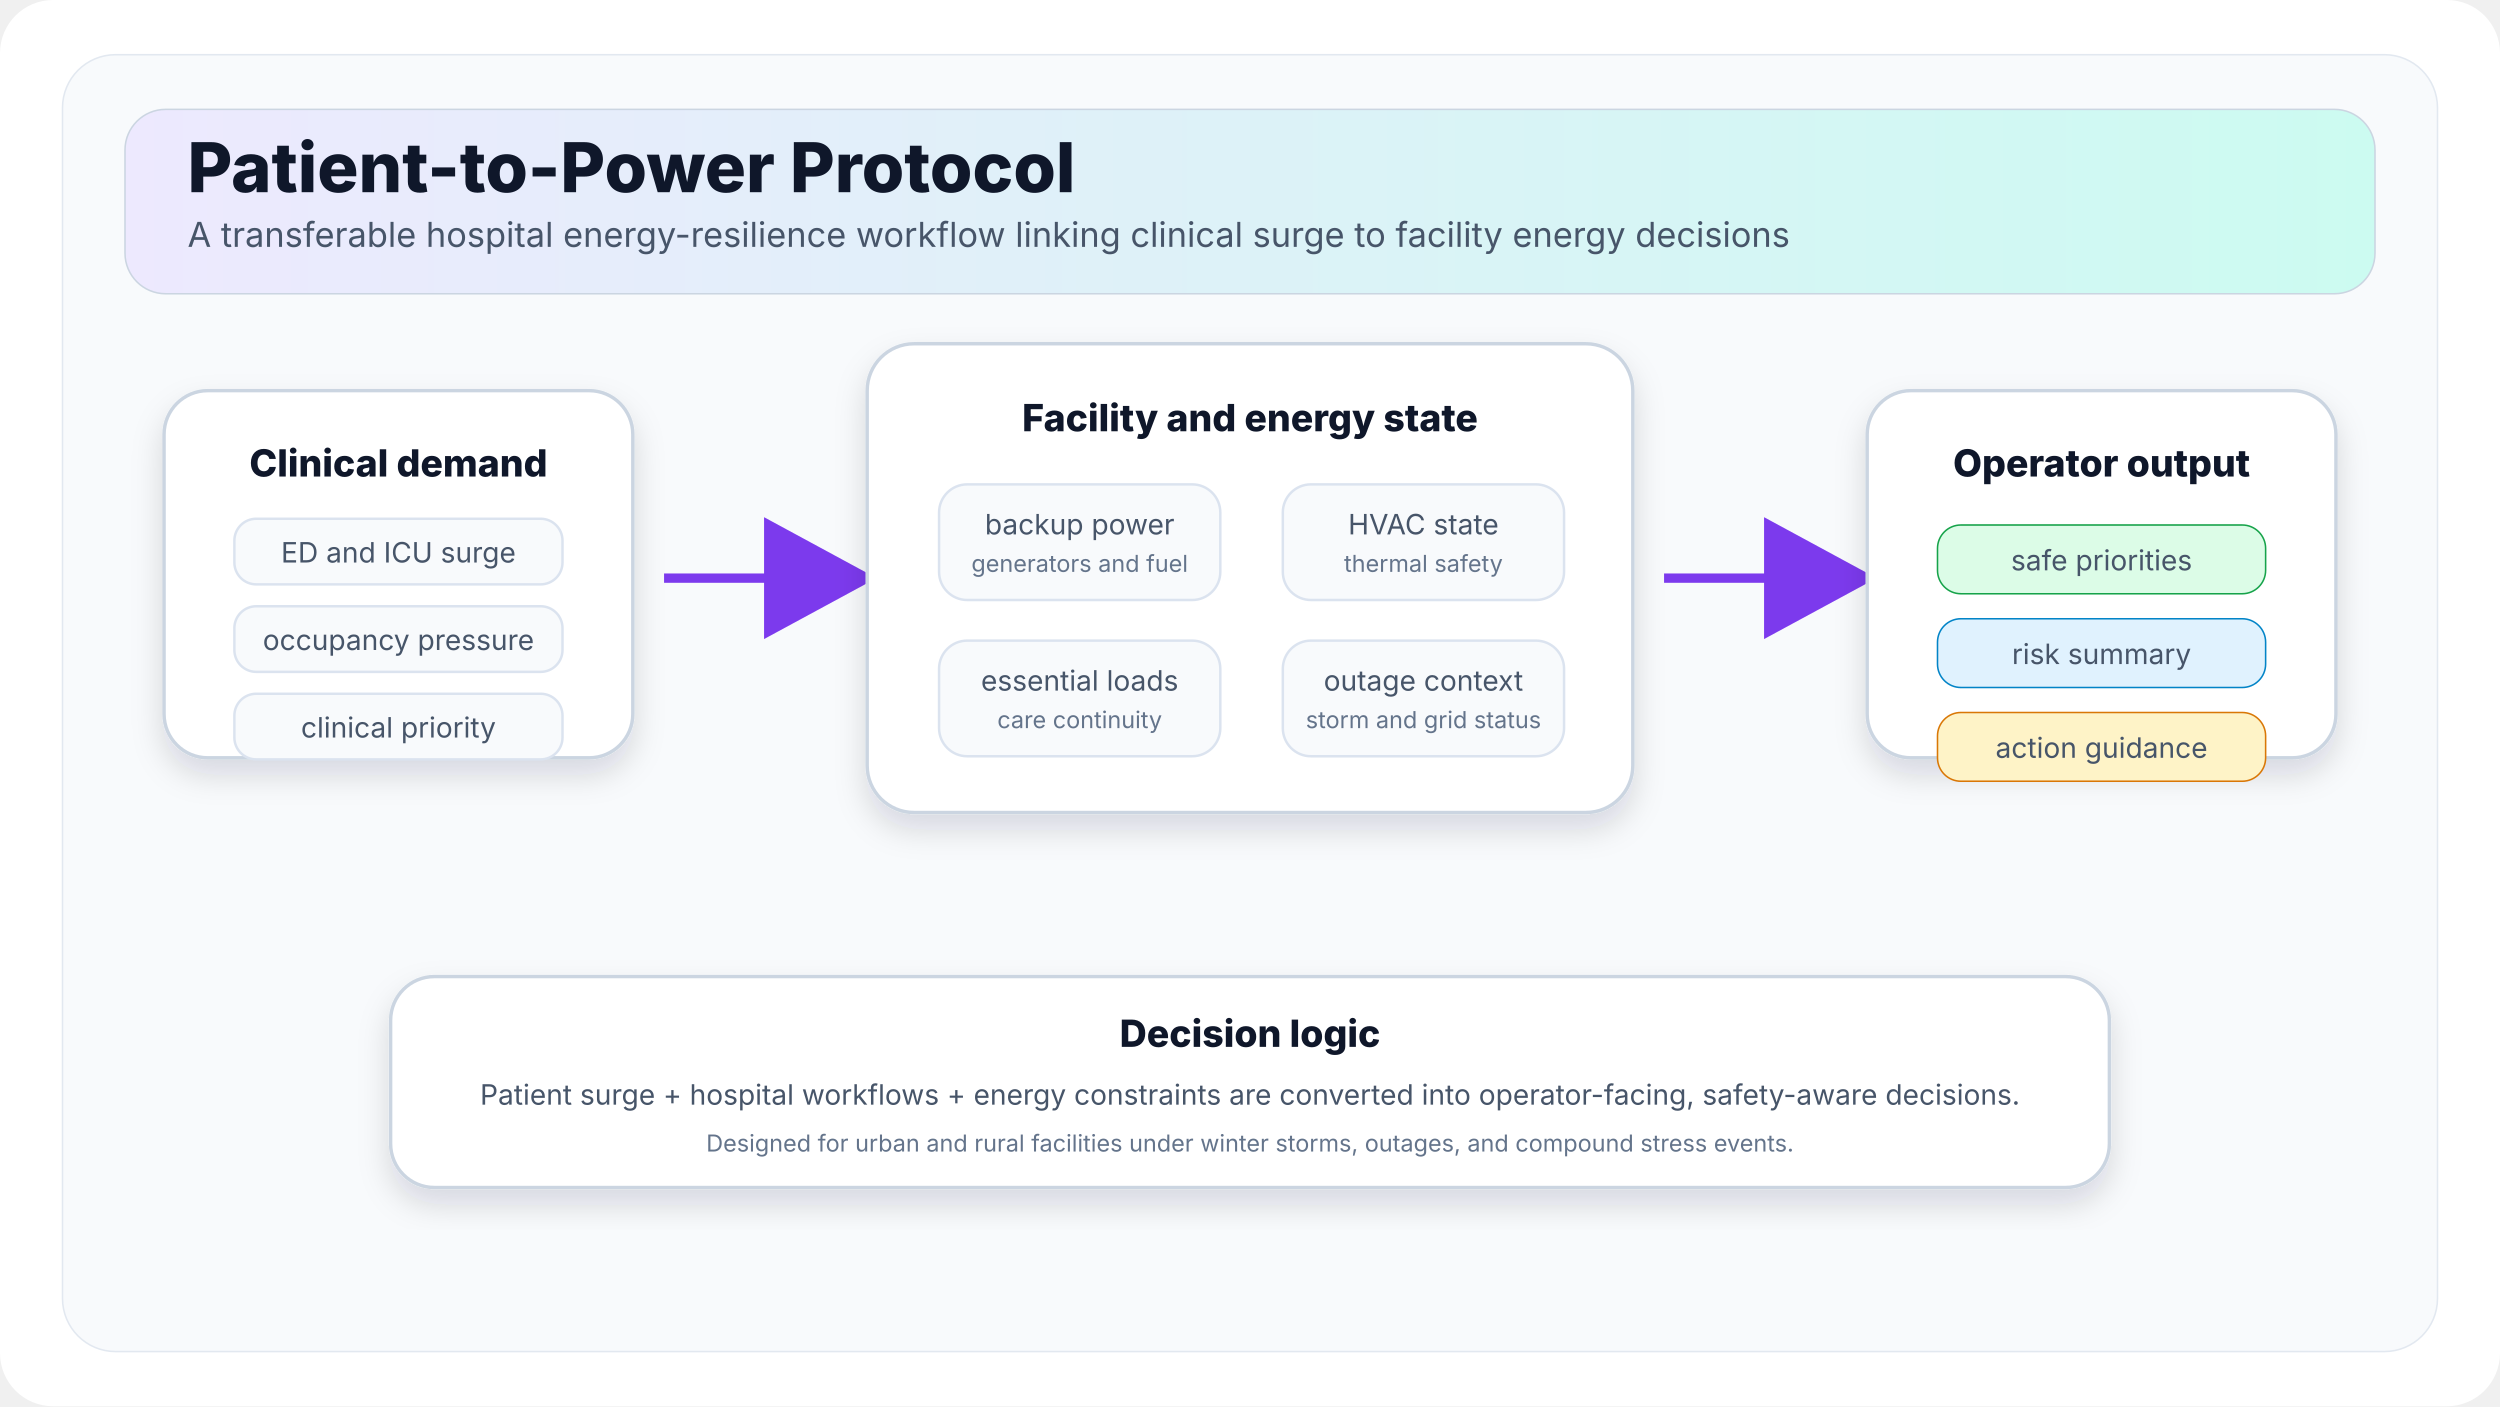
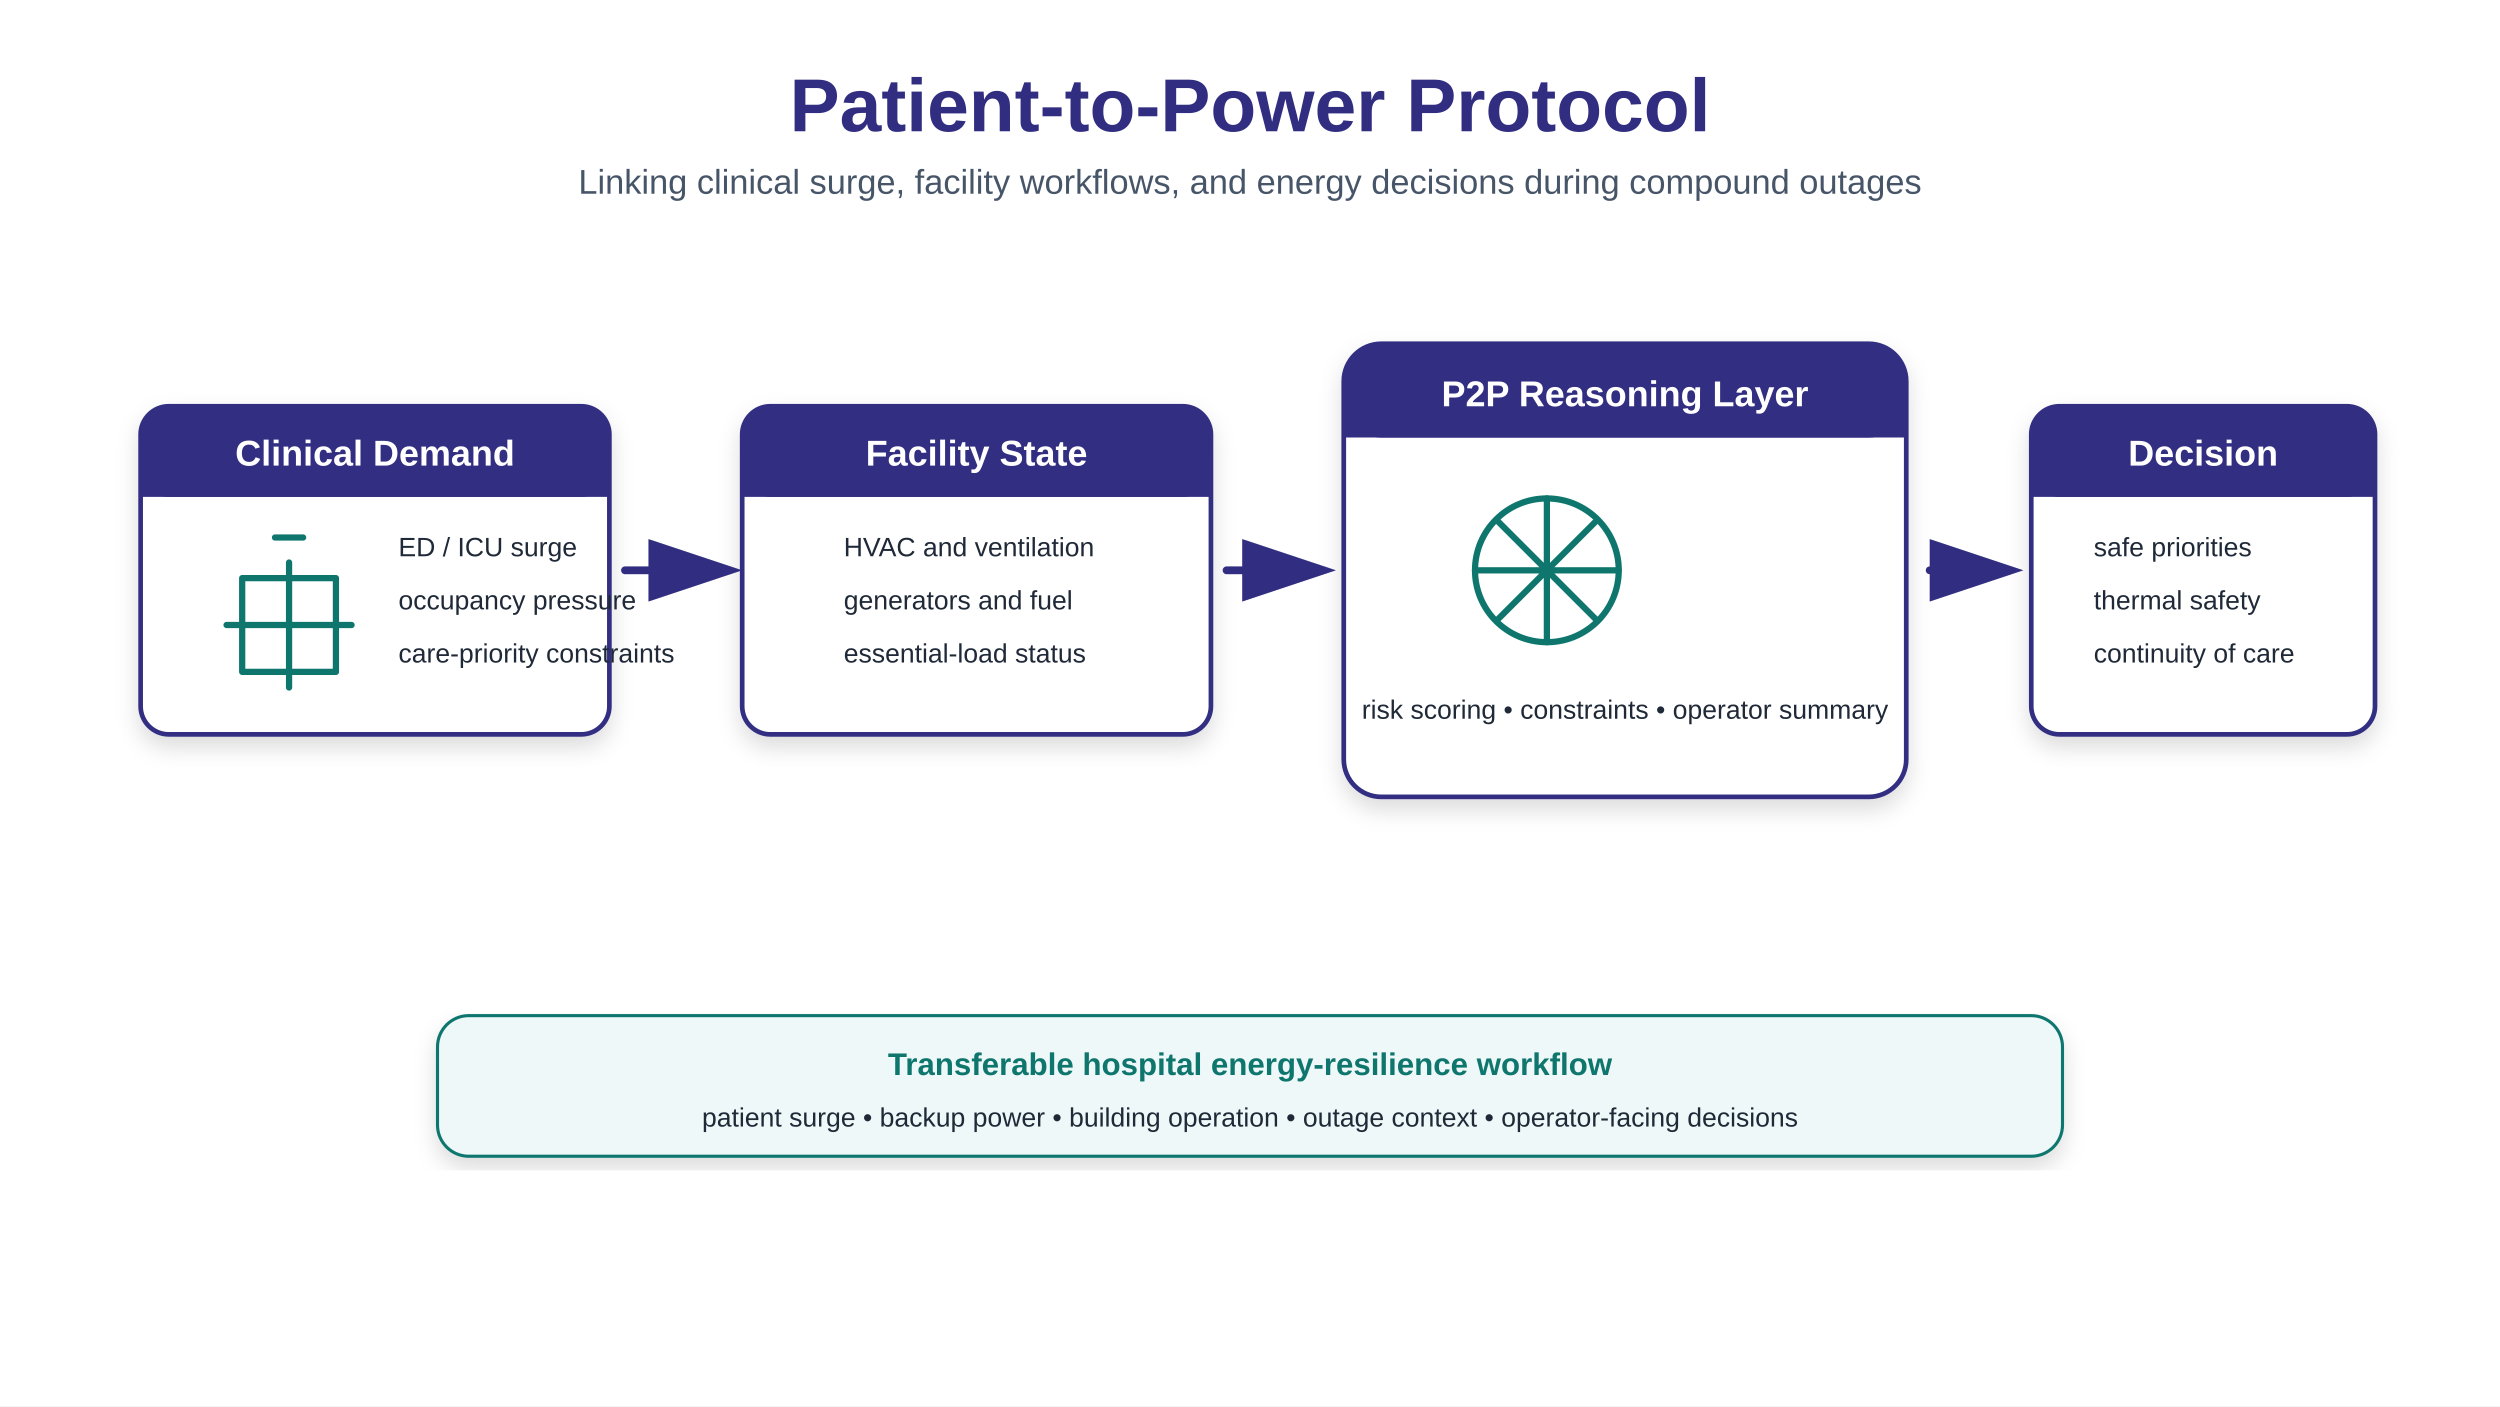
<svg xmlns="http://www.w3.org/2000/svg" width="1600" height="900" viewBox="0 0 1600 900">
  <defs>
-     <style>
-       .title{font-family:Inter,Arial,sans-serif;font-size:44px;font-weight:800;fill:#0f172a}
-       .subtitle{font-family:Inter,Arial,sans-serif;font-size:22px;fill:#475569}
-       .label{font-family:Inter,Arial,sans-serif;font-size:24px;font-weight:800;fill:#0f172a}
-       .small{font-family:Inter,Arial,sans-serif;font-size:18px;fill:#475569}
-       .tiny{font-family:Inter,Arial,sans-serif;font-size:15px;fill:#64748b}
-       .panel{fill:#ffffff;stroke:#cbd5e1;stroke-width:2.2;filter:url(#shadow)}
-       .soft{fill:#f8fafc;stroke:#dbe3ef;stroke-width:1.6}
-     </style>
-     <filter id="shadow" x="-20%" y="-20%" width="140%" height="140%">
-       <feDropShadow dx="0" dy="10" stdDeviation="10" flood-color="#0f172a" flood-opacity="0.14" />
+     <style>.t{font-family:Arial,Helvetica,sans-serif;font-size:48px;font-weight:800;fill:#312e81}.s{font-family:Arial,Helvetica,sans-serif;font-size:22px;fill:#475569}.h{font-family:Arial,Helvetica,sans-serif;font-size:23px;font-weight:800;fill:#fff}.b{font-family:Arial,Helvetica,sans-serif;font-size:17px;fill:#1f2937}.m{font-family:Arial,Helvetica,sans-serif;font-size:20px;font-weight:800;fill:#0f766e}.card{fill:#fff;stroke:#312e81;stroke-width:3}.head{fill:#312e81}.teal{stroke:#0f766e;stroke-width:4;fill:none;stroke-linecap:round;stroke-linejoin:round}.arrow{stroke:#312e81;stroke-width:5;fill:none;stroke-linecap:round;stroke-linejoin:round}</style>
+     <filter id="sh">
+       <feDropShadow dx="0" dy="7" stdDeviation="7" flood-opacity=".14" />
    </filter>
-     <marker id="arrow" markerWidth="15" markerHeight="15" refX="12" refY="7.5" orient="auto">
-       <path d="M1,1 L13,7.5 L1,14 Z" fill="#7c3aed" />
+     <marker id="a" markerWidth="12" markerHeight="8" refX="10" refY="4" orient="auto">
+       <polygon points="0,0 12,4 0,8" fill="#312e81" />
    </marker>
-     <linearGradient id="top" x1="0" y1="0" x2="1" y2="0">
-       <stop offset="0" stop-color="#ede9fe" />
-       <stop offset="1" stop-color="#ccfbf1" />
-     </linearGradient>
  </defs>
-   <rect width="1600" height="900" rx="34" fill="#ffffff" />
-   <rect x="40" y="35" width="1520" height="830" rx="34" fill="#f8fafc" stroke="#e2e8f0" />
-   <rect x="80" y="70" width="1440" height="118" rx="26" fill="url(#top)" stroke="#cbd5e1" />
-   <text x="120" y="123" class="title">Patient-to-Power Protocol</text>
-   <text x="120" y="158" class="subtitle">A transferable hospital energy-resilience workflow linking clinical surge to facility energy decisions</text>
-   <g transform="translate(105,250)">
-     <rect class="panel" x="0" y="0" width="300" height="235" rx="28" />
-     <text x="150" y="55" class="label" text-anchor="middle">Clinical demand</text>
-     <rect class="soft" x="45" y="82" width="210" height="42" rx="14" />
-     <text x="150" y="110" class="small" text-anchor="middle">ED and ICU surge</text>
-     <rect class="soft" x="45" y="138" width="210" height="42" rx="14" />
-     <text x="150" y="166" class="small" text-anchor="middle">occupancy pressure</text>
-     <rect class="soft" x="45" y="194" width="210" height="42" rx="14" />
-     <text x="150" y="222" class="small" text-anchor="middle">clinical priority</text>
+   <rect width="1600" height="900" fill="#fff" />
+   <text x="800" y="84" text-anchor="middle" class="t">Patient-to-Power Protocol</text>
+   <text x="800" y="124" text-anchor="middle" class="s">Linking clinical surge, facility workflows, and energy decisions during compound outages</text>
+   <g filter="url(#sh)">
+     <rect x="90" y="260" width="300" height="210" rx="18" class="card" />
+     <rect x="90" y="260" width="300" height="58" rx="18" class="head" />
+     <rect x="90" y="300" width="300" height="18" class="head" />
  </g>
-   <path d="M425 370 C475 370 505 370 555 370" stroke="#7c3aed" stroke-width="6" fill="none" marker-end="url(#arrow)" />
-   <g transform="translate(555,220)">
-     <rect class="panel" x="0" y="0" width="490" height="300" rx="30" />
-     <text x="245" y="56" class="label" text-anchor="middle">Facility and energy state</text>
-     <g transform="translate(46,90)">
-       <rect class="soft" x="0" y="0" width="180" height="74" rx="18" />
-       <text x="90" y="32" class="small" text-anchor="middle">backup power</text>
-       <text x="90" y="56" class="tiny" text-anchor="middle">generators and fuel</text>
-       <rect class="soft" x="220" y="0" width="180" height="74" rx="18" />
-       <text x="310" y="32" class="small" text-anchor="middle">HVAC state</text>
-       <text x="310" y="56" class="tiny" text-anchor="middle">thermal safety</text>
-       <rect class="soft" x="0" y="100" width="180" height="74" rx="18" />
-       <text x="90" y="132" class="small" text-anchor="middle">essential loads</text>
-       <text x="90" y="156" class="tiny" text-anchor="middle">care continuity</text>
-       <rect class="soft" x="220" y="100" width="180" height="74" rx="18" />
-       <text x="310" y="132" class="small" text-anchor="middle">outage context</text>
-       <text x="310" y="156" class="tiny" text-anchor="middle">storm and grid status</text>
-     </g>
+   <text x="240" y="298" text-anchor="middle" class="h">Clinical Demand</text>
+   <g class="teal">
+     <path d="M145 400h80M185 360v80M155 370h60v60h-60z" />
+     <path d="M176 344h18" />
  </g>
-   <path d="M1065 370 C1115 370 1145 370 1195 370" stroke="#7c3aed" stroke-width="6" fill="none" marker-end="url(#arrow)" />
-   <g transform="translate(1195,250)">
-     <rect class="panel" x="0" y="0" width="300" height="235" rx="28" />
-     <text x="150" y="55" class="label" text-anchor="middle">Operator output</text>
-     <rect x="45" y="86" width="210" height="44" rx="15" fill="#dcfce7" stroke="#16a34a" />
-     <text x="150" y="115" class="small" text-anchor="middle">safe priorities</text>
-     <rect x="45" y="146" width="210" height="44" rx="15" fill="#e0f2fe" stroke="#0284c7" />
-     <text x="150" y="175" class="small" text-anchor="middle">risk summary</text>
-     <rect x="45" y="206" width="210" height="44" rx="15" fill="#fef3c7" stroke="#d97706" />
-     <text x="150" y="235" class="small" text-anchor="middle">action guidance</text>
+   <text x="255" y="356" class="b">ED / ICU surge</text>
+   <text x="255" y="390" class="b">occupancy pressure</text>
+   <text x="255" y="424" class="b">care-priority constraints</text>
+   <g filter="url(#sh)">
+     <rect x="475" y="260" width="300" height="210" rx="18" class="card" />
+     <rect x="475" y="260" width="300" height="58" rx="18" class="head" />
+     <rect x="475" y="300" width="300" height="18" class="head" />
  </g>
-   <g transform="translate(250,625)">
-     <rect class="panel" x="0" y="0" width="1100" height="135" rx="28" />
-     <text x="550" y="45" class="label" text-anchor="middle">Decision logic</text>
-     <text x="550" y="82" class="small" text-anchor="middle">Patient surge + hospital workflows + energy constraints are converted into operator-facing, safety-aware decisions.</text>
-     <text x="550" y="112" class="tiny" text-anchor="middle">Designed for urban and rural facilities under winter storms, outages, and compound stress events.</text>
+   <text x="625" y="298" text-anchor="middle" class="h">Facility State</text>
+   <text x="540" y="356" class="b">HVAC and ventilation</text>
+   <text x="540" y="390" class="b">generators and fuel</text>
+   <text x="540" y="424" class="b">essential-load status</text>
+   <g filter="url(#sh)">
+     <rect x="860" y="220" width="360" height="290" rx="24" class="card" />
+     <rect x="860" y="220" width="360" height="60" rx="24" class="head" />
+     <rect x="860" y="262" width="360" height="18" class="head" />
  </g>
+   <text x="1040" y="260" text-anchor="middle" class="h">P2P Reasoning Layer</text>
+   <g class="teal">
+     <circle cx="990" cy="365" r="46" />
+     <path d="M990 319v92M944 365h92M958 333l64 64M1022 333l-64 64" />
+   </g>
+   <text x="1040" y="460" text-anchor="middle" class="b">risk scoring • constraints • operator summary</text>
+   <g filter="url(#sh)">
+     <rect x="1300" y="260" width="220" height="210" rx="18" class="card" />
+     <rect x="1300" y="260" width="220" height="58" rx="18" class="head" />
+     <rect x="1300" y="300" width="220" height="18" class="head" />
+   </g>
+   <text x="1410" y="298" text-anchor="middle" class="h">Decision</text>
+   <text x="1340" y="356" class="b">safe priorities</text>
+   <text x="1340" y="390" class="b">thermal safety</text>
+   <text x="1340" y="424" class="b">continuity of care</text>
+   <path d="M400 365H465" class="arrow" marker-end="url(#a)" />
+   <path d="M785 365H845" class="arrow" marker-end="url(#a)" />
+   <path d="M1235 365H1285" class="arrow" marker-end="url(#a)" />
+   <g filter="url(#sh)">
+     <rect x="280" y="650" width="1040" height="90" rx="20" fill="#eef8f9" stroke="#0f766e" stroke-width="2" />
+   </g>
+   <text x="800" y="688" text-anchor="middle" class="m">Transferable hospital energy-resilience workflow</text>
+   <text x="800" y="721" text-anchor="middle" class="b">patient surge • backup power • building operation • outage context • operator-facing decisions</text>
</svg>
